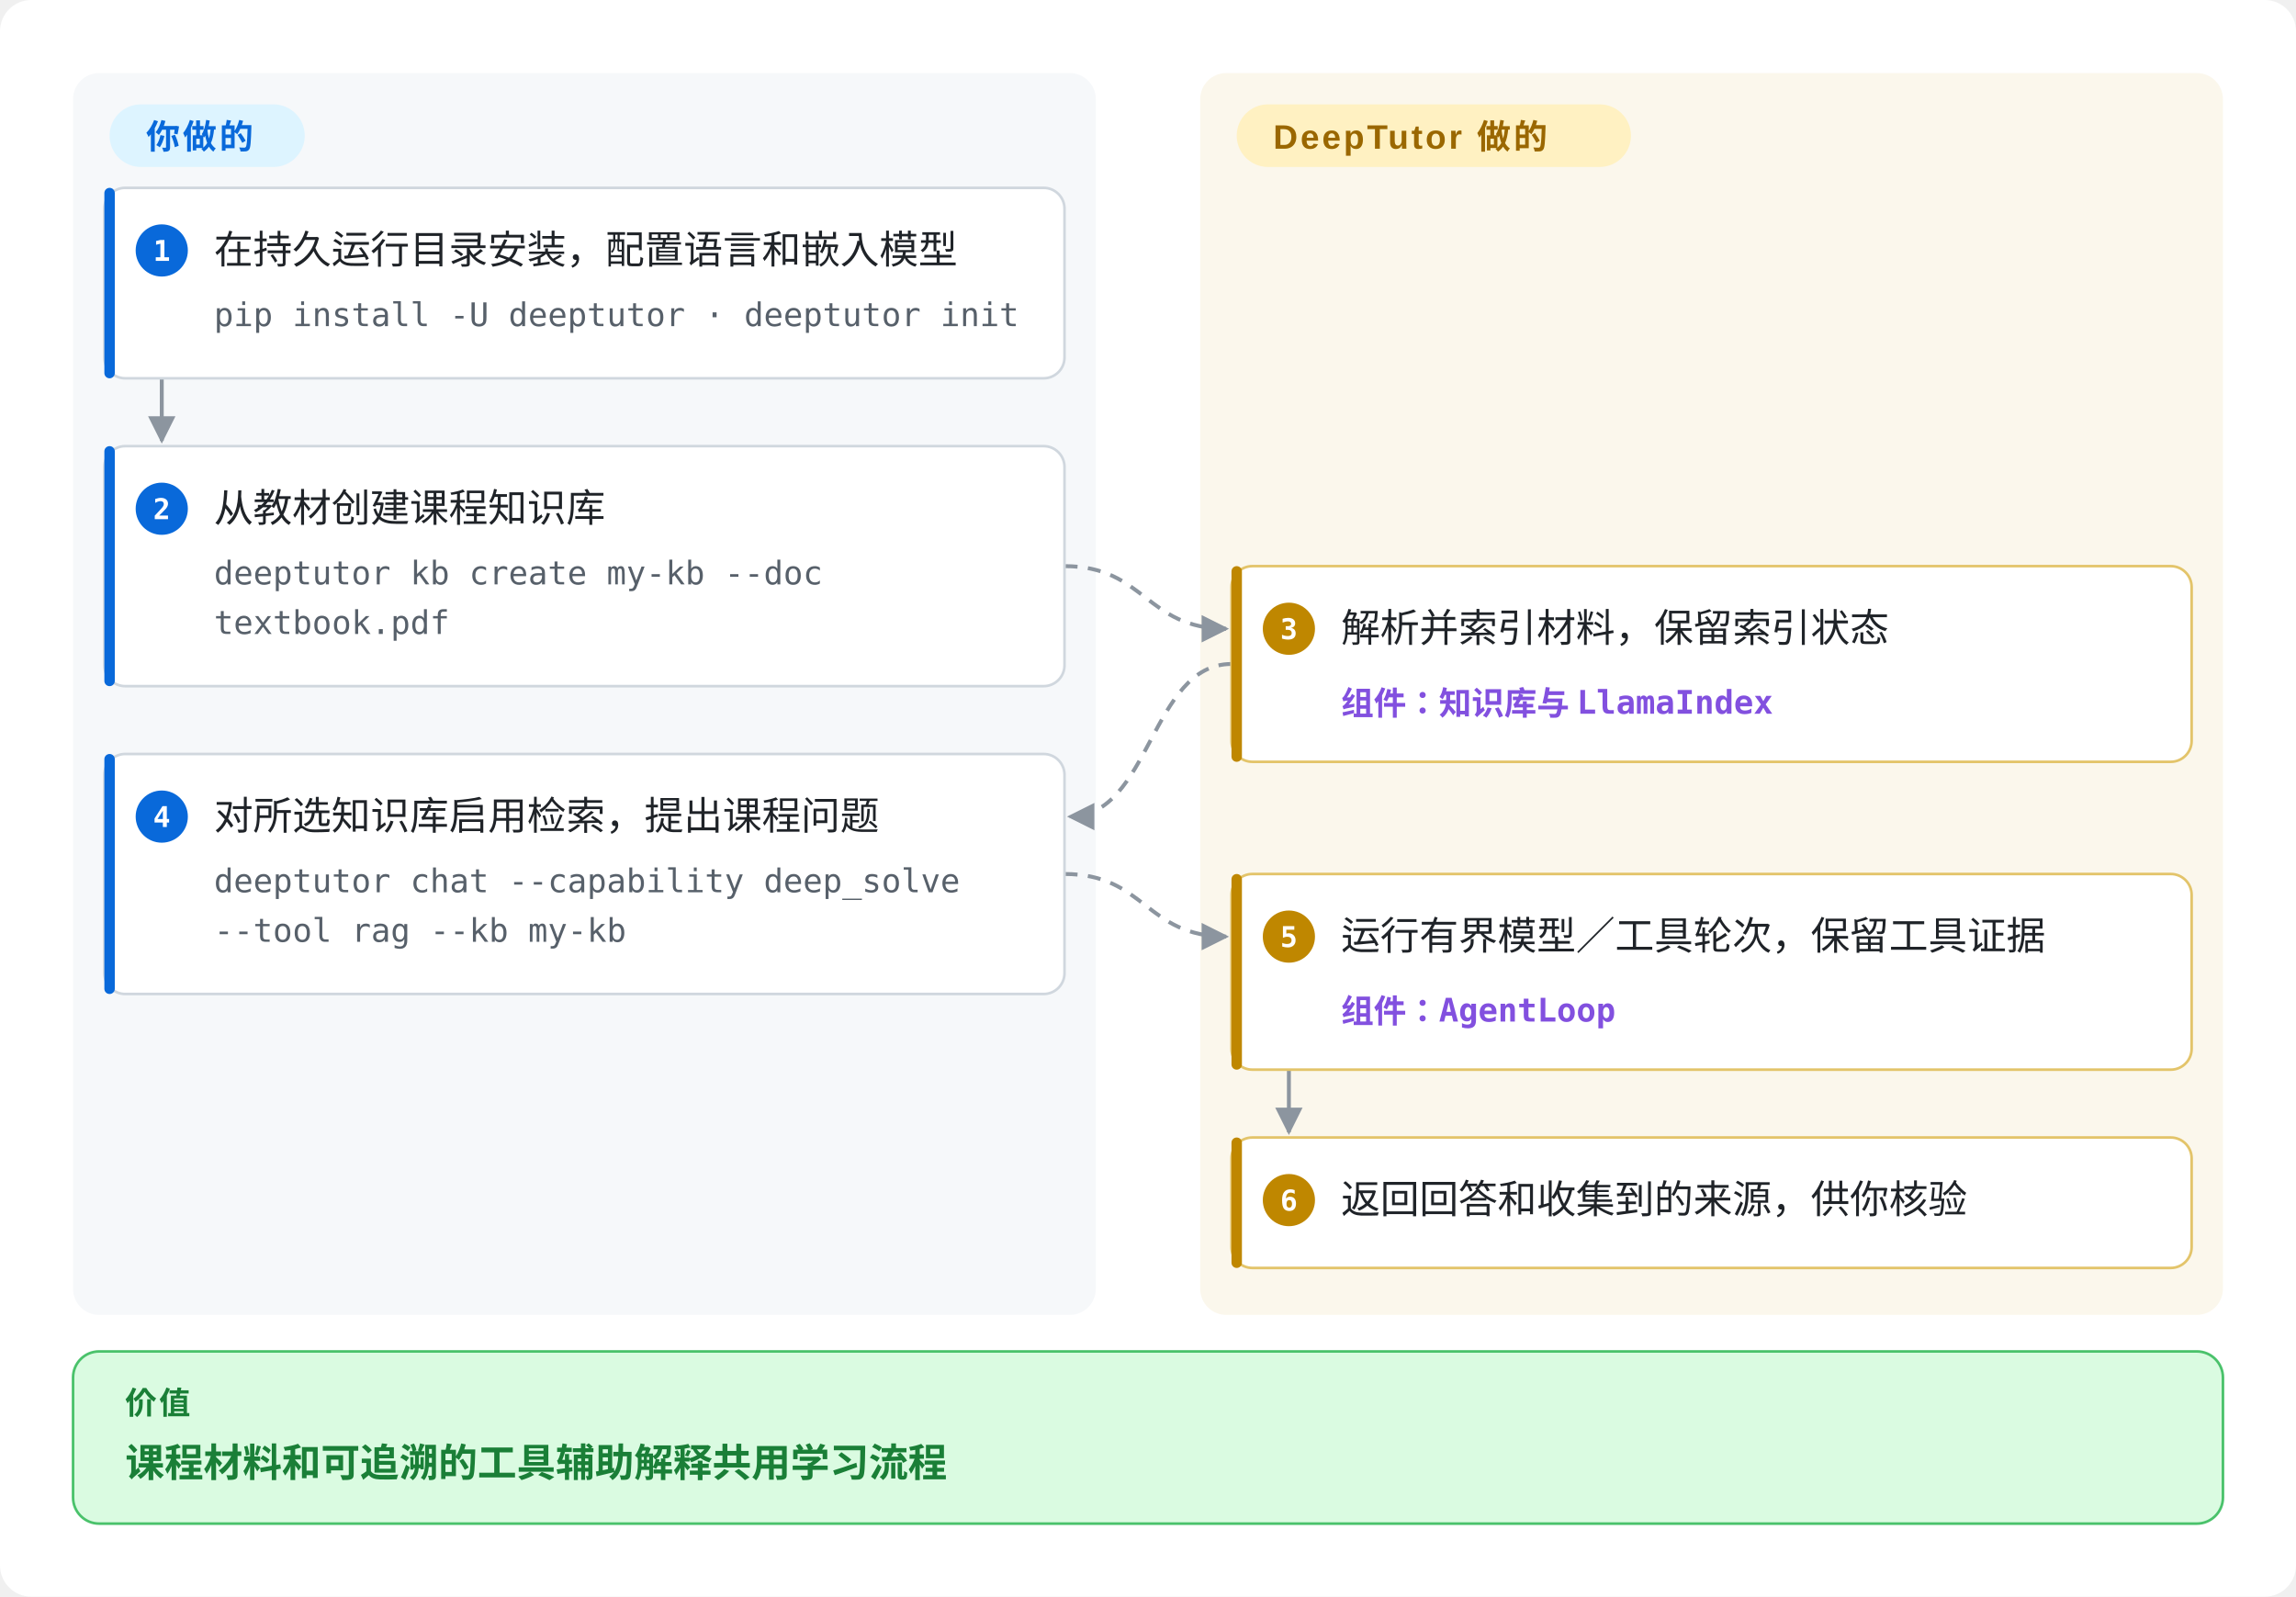
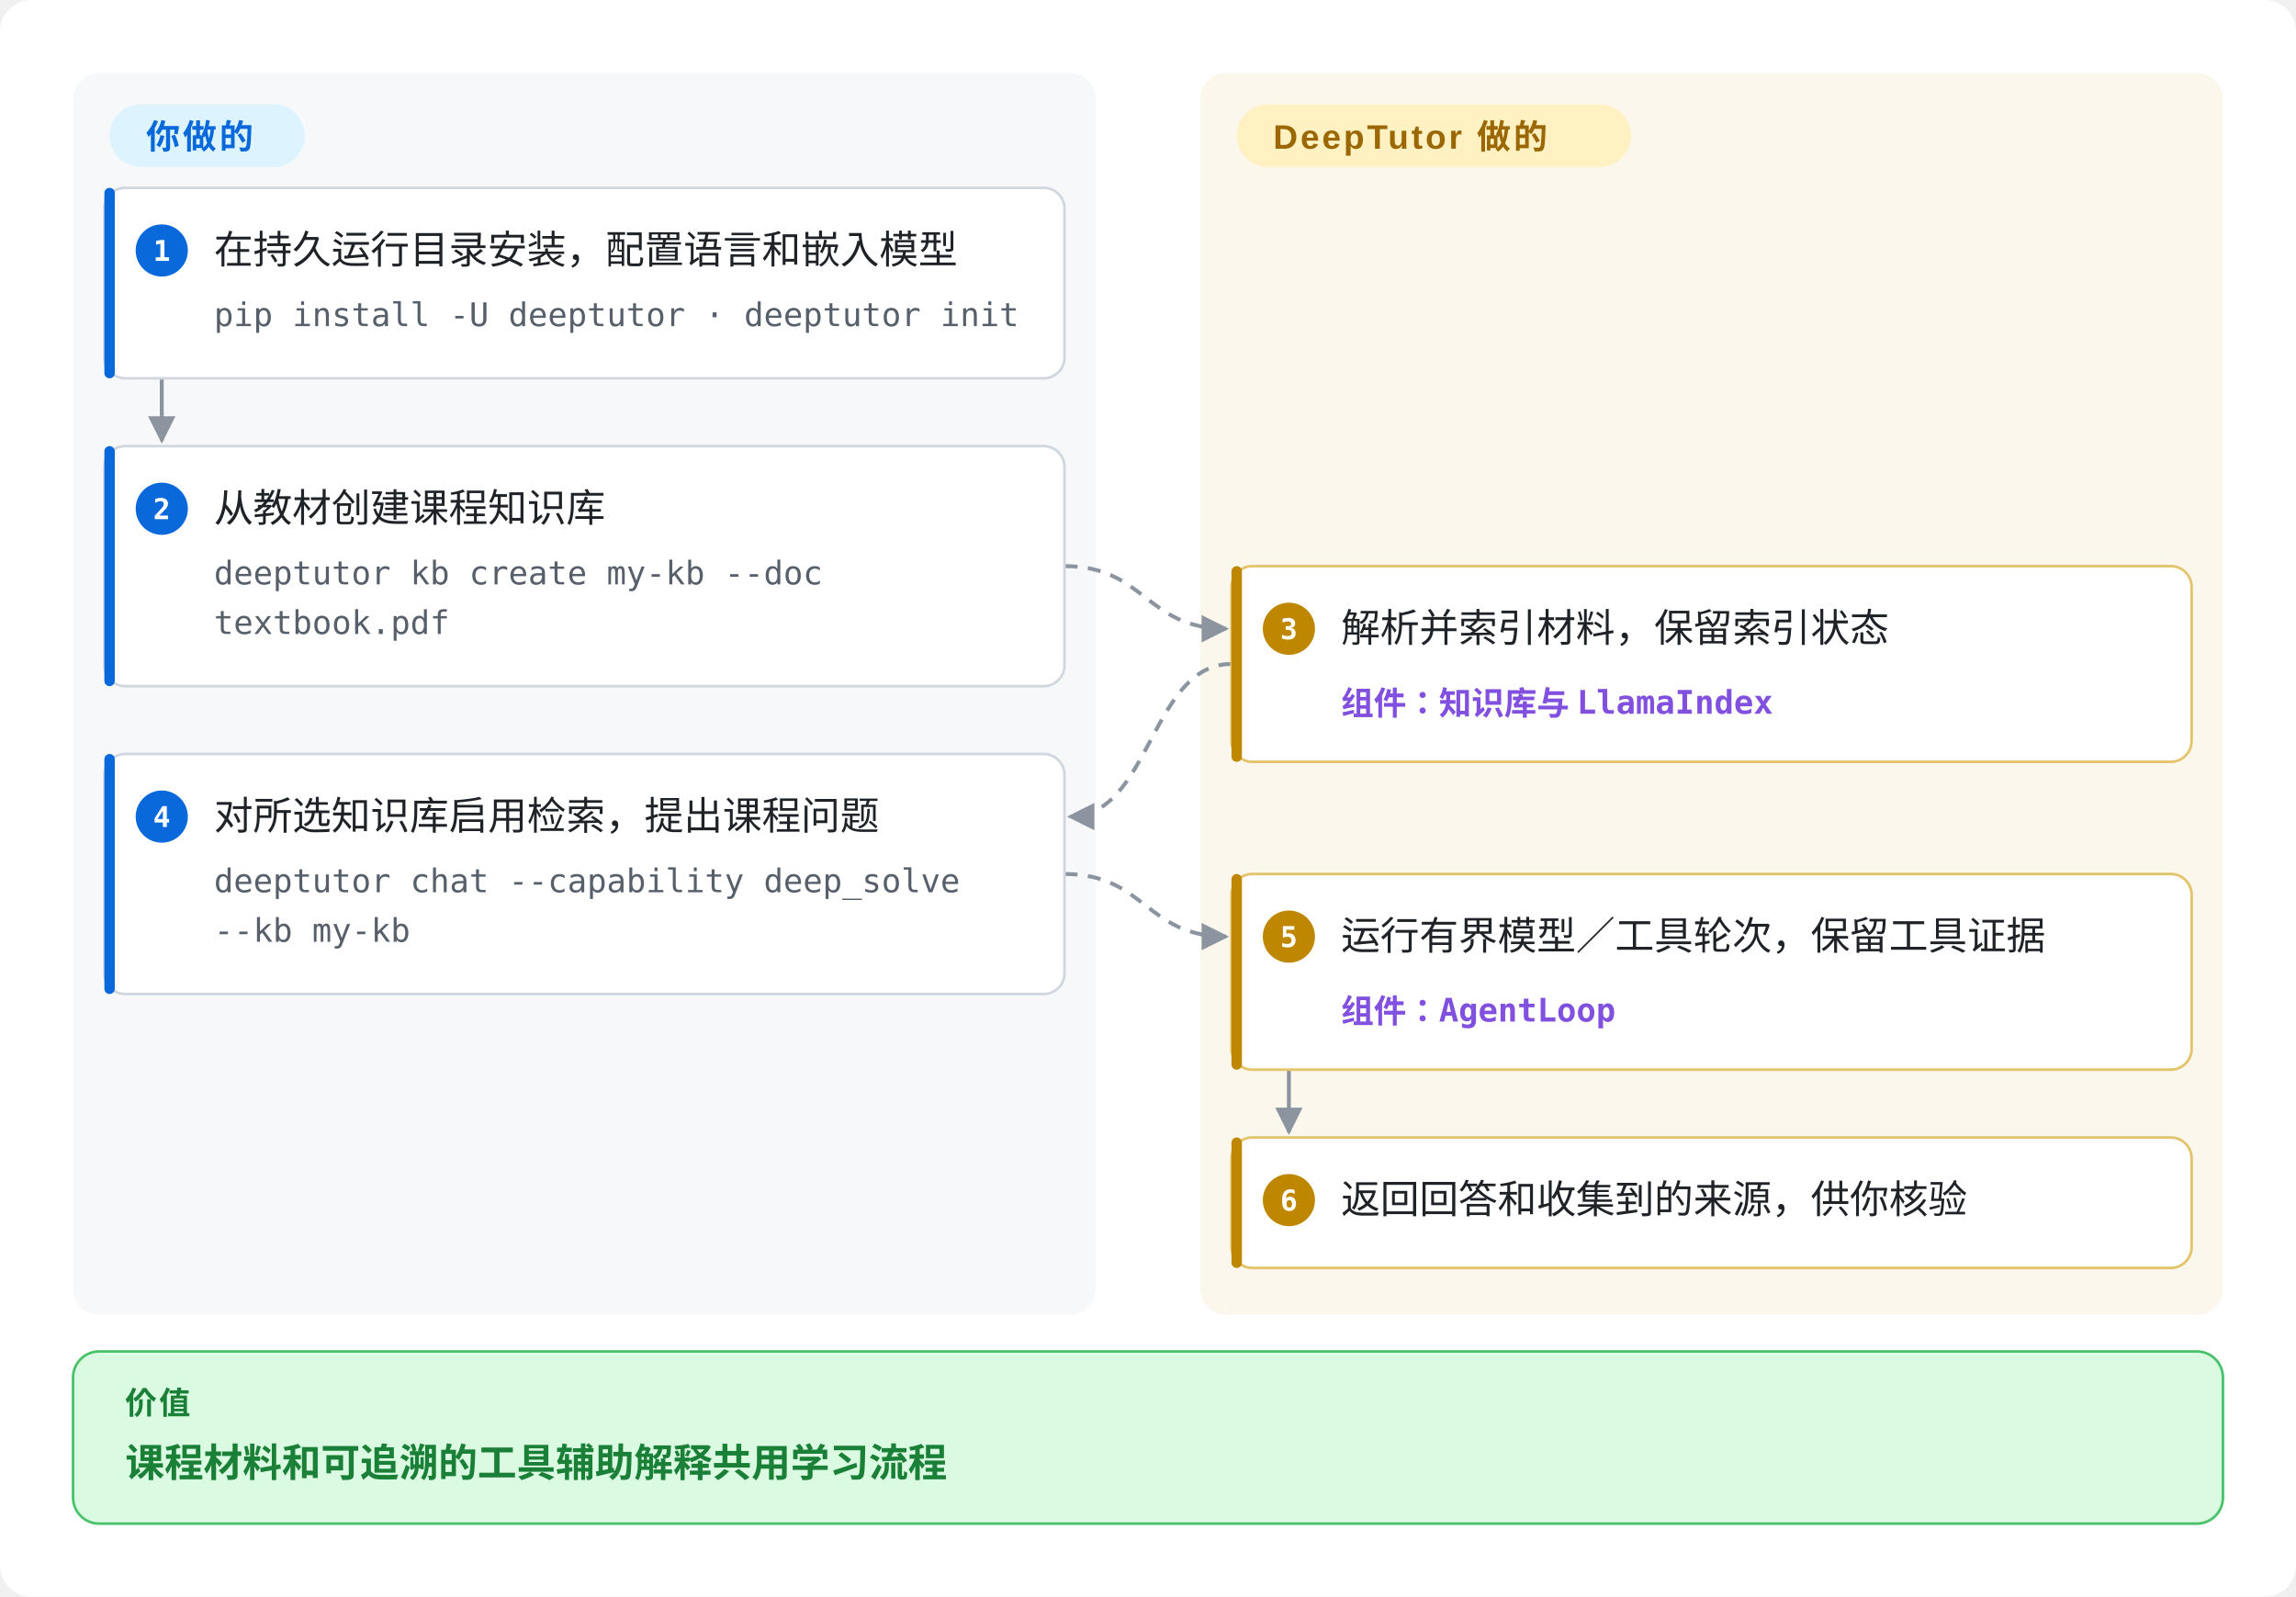
<svg xmlns="http://www.w3.org/2000/svg" width="880" height="612" viewBox="0 0 880 612" role="img">
  <style>
.bg{fill:#ffffff}.lane{fill:#f6f8fa}.laneT{fill:#fbf7ec}
.hdr{font:600 13px 'PingFang SC','Hiragino Sans GB','Microsoft YaHei','Helvetica Neue',Arial,sans-serif;letter-spacing:.08em}
.hY{fill:#0969da}.hT{fill:#9a6700}
.pillY{fill:#ddf4ff}.pillT{fill:#fff1c2}
.card{fill:#ffffff;stroke:#d0d7de;stroke-width:1}
.cardT{fill:#ffffff;stroke:#e3c46a;stroke-width:1}
.accY{fill:#0969da}.accT{fill:#bf8700}
.t{font:500 15px 'PingFang SC','Hiragino Sans GB','Microsoft YaHei','Helvetica Neue',Arial,sans-serif;fill:#1f2328}
.c{font:12.5px 'SF Mono',Menlo,Consolas,monospace;fill:#57606a}
.num{font:700 11px 'SF Mono',Menlo,Consolas,monospace;fill:#ffffff}
.edge{stroke:#8c959f;stroke-width:1.5;fill:none}
.hand{stroke:#8c959f;stroke-width:1.5;fill:none;stroke-dasharray:5 4}
.ah{fill:#8c959f}
.val{fill:#dafbe1;stroke:#4ac26b;stroke-width:1}
.valK{font:700 12px 'PingFang SC','Hiragino Sans GB','Microsoft YaHei','Helvetica Neue',Arial,sans-serif;fill:#1a7f37;letter-spacing:.08em}
.valT{font:600 15px 'PingFang SC','Hiragino Sans GB','Microsoft YaHei','Helvetica Neue',Arial,sans-serif;fill:#1a7f37}
@media (prefers-color-scheme: dark){
.bg{fill:#0d1117}.lane{fill:#161b22}.laneT{fill:#1c1a14}
.hY{fill:#58a6ff}.hT{fill:#d4a72c}.pillY{fill:#0c2d6b}.pillT{fill:#3b2e0a}
.card{fill:#0d1117;stroke:#30363d}.cardT{fill:#0d1117;stroke:#6e5a1f}
.accY{fill:#1f6feb}.accT{fill:#9e6a03}
.t{fill:#e6edf3}.c{fill:#8b949e}
.edge,.hand{stroke:#6e7681}.ah{fill:#6e7681}
.val{fill:#0f2d1a;stroke:#2ea043}.valK,.valT{fill:#3fb950}
}

.comp{font:600 12.5px 'SF Mono',Menlo,Consolas,monospace;fill:#8250df}
@media (prefers-color-scheme: dark){.comp{fill:#a371f7}}
</style>
  <defs>
    <marker id="a" viewBox="0 0 10 10" refX="9" refY="5" markerWidth="7" markerHeight="7" orient="auto-start-reverse">
      <path class="ah" d="M0,0 L10,5 L0,10 z" />
    </marker>
  </defs>
  <rect class="bg" width="880" height="612" rx="12" />
  <rect class="lane" x="28" y="28" width="392" height="476" rx="10" />
  <rect class="pillY" x="42" y="40" width="74.8" height="24" rx="12" />
  <text class="hdr hY" x="56" y="57">你做的</text>
  <rect class="laneT" x="460" y="28" width="392" height="476" rx="10" />
  <rect class="pillT" x="474" y="40" width="151.1" height="24" rx="12" />
  <text class="hdr hT" x="488" y="57">DeepTutor 做的</text>
  <path class="edge" d="M62,145 L62,169" marker-end="url(#a)" />
  <path class="hand" d="M408,217.0 C439.0,217.0 439.0,241 470,241" marker-end="url(#a)" />
  <path class="hand" d="M472,254.5 C441.0,254.5 441.0,313 410,313" marker-end="url(#a)" />
  <path class="hand" d="M408,335.0 C439.0,335.0 439.0,359 470,359" marker-end="url(#a)" />
  <path class="edge" d="M494,410 L494,434" marker-end="url(#a)" />
  <rect class="card" x="40" y="72" width="368" height="73" rx="8" />
  <rect class="accY" x="40" y="72" width="4" height="73" rx="2" />
  <circle class="accY" cx="62" cy="96" r="10" />
  <text class="num" x="62" y="100" text-anchor="middle">1</text>
  <text class="t" x="82" y="101">在持久运行目录安装，配置语言和嵌入模型</text>
  <text class="c" x="82" y="125">pip install -U deeptutor · deeptutor init</text>
  <rect class="card" x="40" y="171" width="368" height="92" rx="8" />
  <rect class="accY" x="40" y="171" width="4" height="92" rx="2" />
  <circle class="accY" cx="62" cy="195" r="10" />
  <text class="num" x="62" y="199" text-anchor="middle">2</text>
  <text class="t" x="82" y="200">从教材创建课程知识库</text>
  <text class="c" x="82" y="224">deeptutor kb create my-kb --doc</text>
  <text class="c" x="82" y="243">textbook.pdf</text>
  <rect class="cardT" x="472" y="217" width="368" height="75" rx="8" />
  <rect class="accT" x="472" y="217" width="4" height="75" rx="2" />
  <circle class="accT" cx="494" cy="241" r="10" />
  <text class="num" x="494" y="245" text-anchor="middle">3</text>
  <text class="t" x="514" y="246">解析并索引材料，保留索引状态</text>
  <text class="comp" x="514" y="274">组件：知识库与 LlamaIndex</text>
  <rect class="card" x="40" y="289" width="368" height="92" rx="8" />
  <rect class="accY" x="40" y="289" width="4" height="92" rx="2" />
  <circle class="accY" cx="62" cy="313" r="10" />
  <text class="num" x="62" y="317" text-anchor="middle">4</text>
  <text class="t" x="82" y="318">对所选知识库启用检索，提出课程问题</text>
  <text class="c" x="82" y="342">deeptutor chat --capability deep_solve</text>
-   <text class="c" x="82" y="361">--tool rag --kb my-kb</text>
+   <text class="c" x="82" y="361">--kb my-kb</text>
  <rect class="cardT" x="472" y="335" width="368" height="75" rx="8" />
  <rect class="accT" x="472" y="335" width="4" height="75" rx="2" />
  <circle class="accT" cx="494" cy="359" r="10" />
  <text class="num" x="494" y="363" text-anchor="middle">5</text>
  <text class="t" x="514" y="364">运行有界模型／工具轮次，保留工具证据</text>
  <text class="comp" x="514" y="392">组件：AgentLoop</text>
  <rect class="cardT" x="472" y="436" width="368" height="50" rx="8" />
  <rect class="accT" x="472" y="436" width="4" height="50" rx="2" />
  <circle class="accT" cx="494" cy="460" r="10" />
  <text class="num" x="494" y="464" text-anchor="middle">6</text>
  <text class="t" x="514" y="465">返回回答和收集到的来源，供你核验</text>
  <rect class="val" x="28" y="518" width="824" height="66" rx="10" />
  <text class="valK" x="48" y="542">价值</text>
  <text class="valT" x="48" y="566">课程材料和可追溯的工具辅助解释共用学习流程</text>
</svg>
